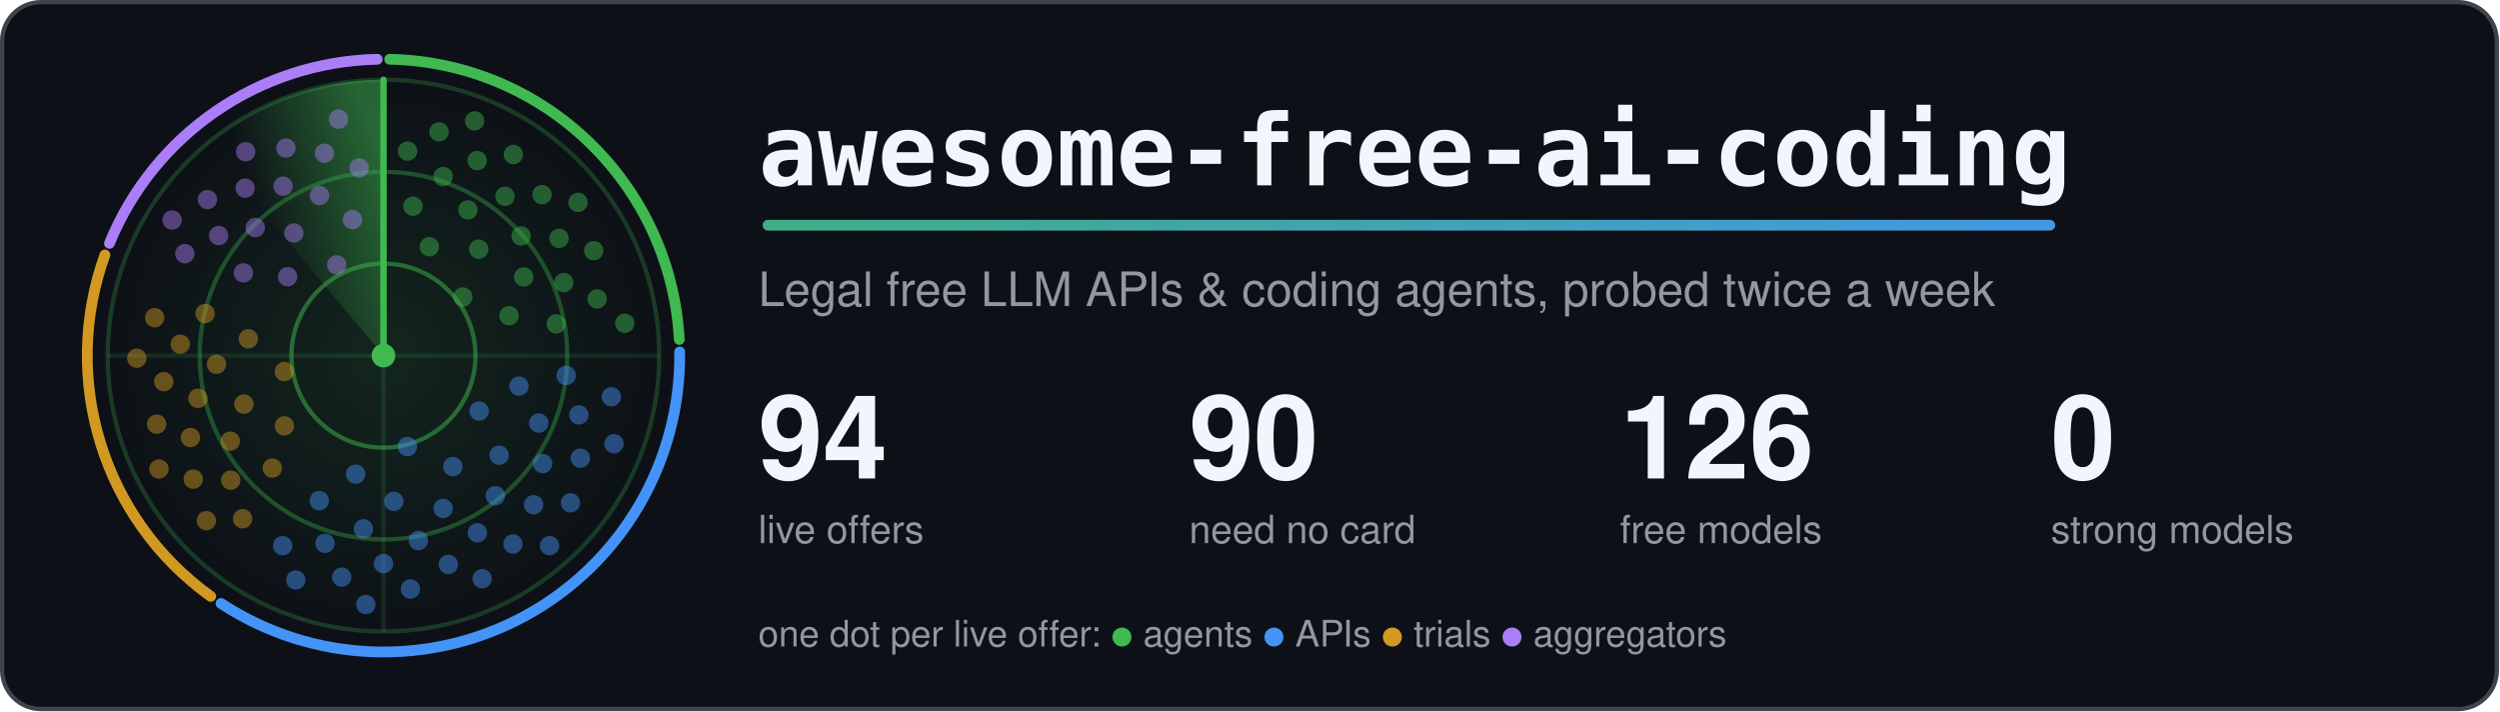
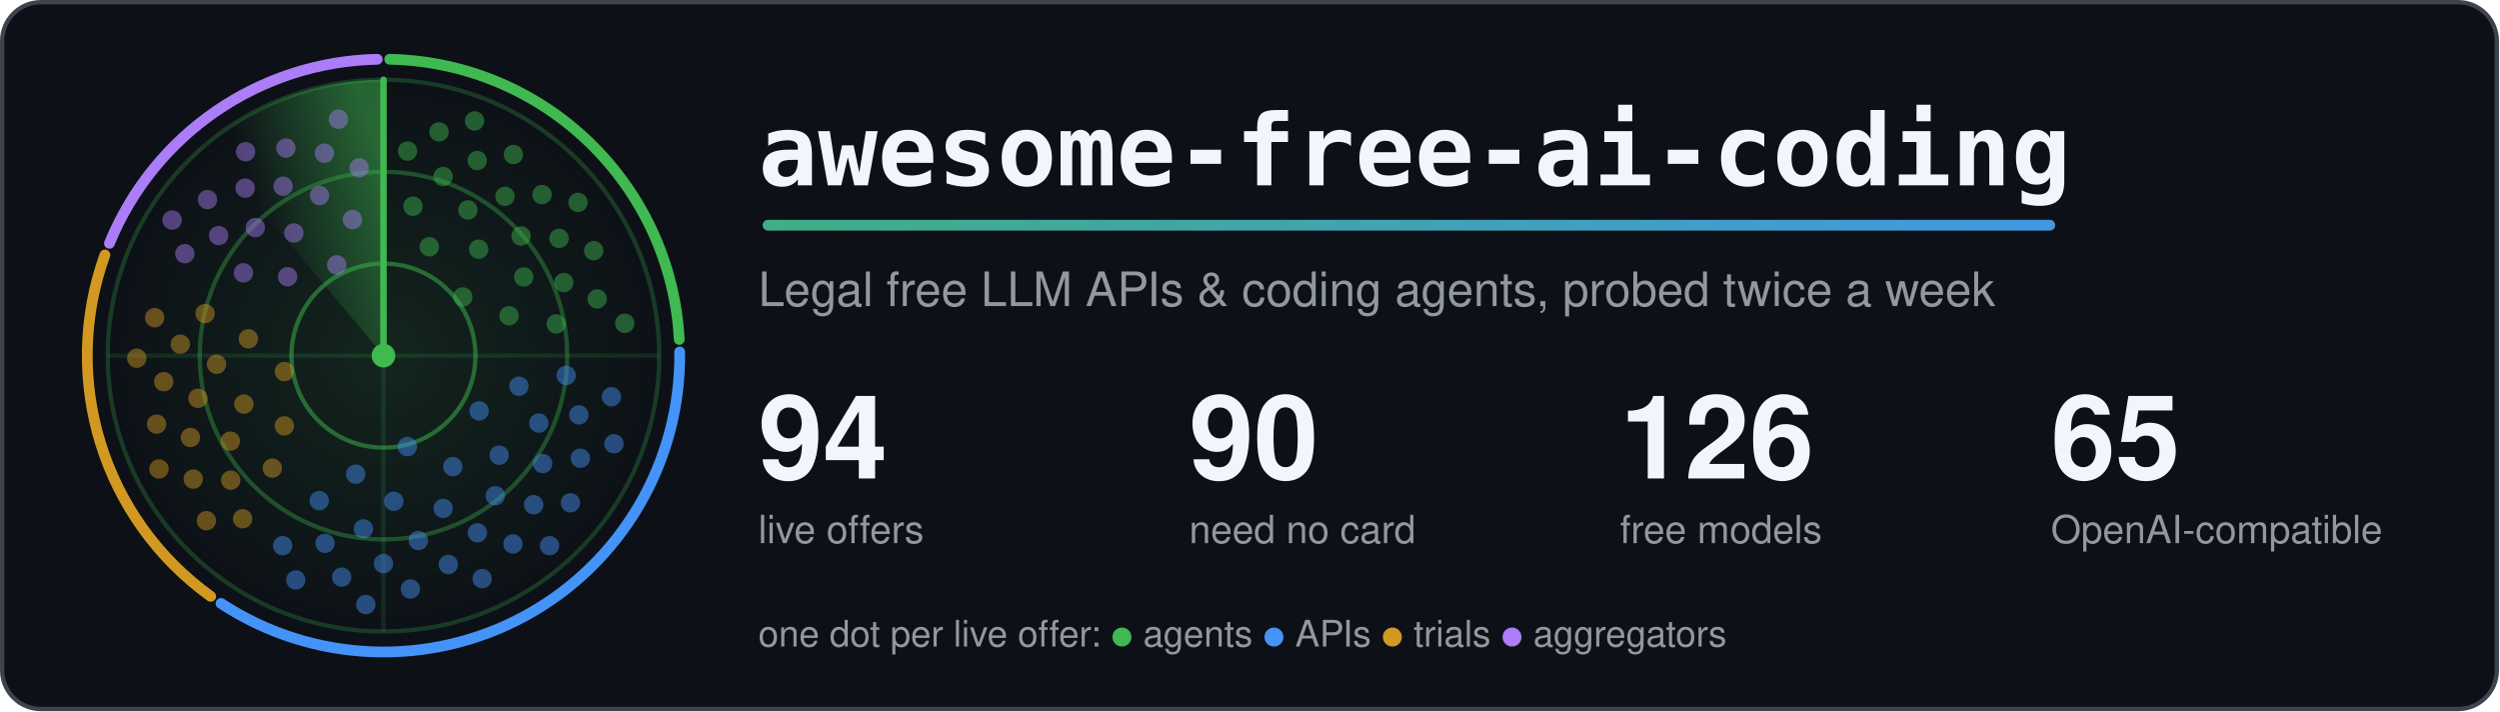
<svg xmlns="http://www.w3.org/2000/svg" width="1160" height="330" viewBox="0 0 1160 330" role="img" aria-labelledby="title">
  <style>.card{fill:#0d1117;stroke:#3d444d}.t{fill:#f0f6fc}.m{fill:#9198a1}.ring{stroke:#3fb950}.hub{fill:#3fb950}.beam{stroke:#3fb950}.s0,.s1,.g0,.g1{stop-color:#3fb950}.a0{stop-color:#3fb950}.a1{stop-color:#4493f8}.dot.agents,.key.agents{fill:#3fb950}.rim.agents{stroke:#3fb950}.dot.apis,.key.apis{fill:#4493f8}.rim.apis{stroke:#4493f8}.dot.trials,.key.trials{fill:#d29922}.rim.trials{stroke:#d29922}.dot.aggregators,.key.aggregators{fill:#ab7df8}.rim.aggregators{stroke:#ab7df8}.rim{fill:none}.s0{stop-opacity:.5}.s1,.g1{stop-opacity:0}.g0{stop-opacity:.12}.dot{opacity:.45;animation:ping 6s linear infinite}@keyframes ping{0%,4%{opacity:1}55%,100%{opacity:.45}}.turning{animation:turn 6s linear infinite}@keyframes turn{to{transform:rotate(360deg)}}@media (prefers-reduced-motion: reduce) {.dot { animation: none; opacity: 1 } .turning { animation: none }}</style>
  <defs>
    <linearGradient id="accent" gradientUnits="userSpaceOnUse" x1="0" y1="0" x2="1100" y2="0">
      <stop class="a0" offset="0" />
      <stop class="a1" offset="1" />
    </linearGradient>
  </defs>
  <rect class="card" x="1" y="1" width="1158" height="328" rx="18" stroke-width="2" />
  <defs>
    <radialGradient id="glow">
      <stop class="g0" offset="0" />
      <stop class="g1" offset="1" />
    </radialGradient>
  </defs>
  <circle cx="178.0" cy="165.0" r="128.0" fill="url(#glow)" />
  <circle class="ring" cx="178.0" cy="165.0" r="42.7" fill="none" stroke-width="2" stroke-opacity=".5" />
  <circle class="ring" cx="178.0" cy="165.0" r="85.3" fill="none" stroke-width="2" stroke-opacity=".35" />
  <circle class="ring" cx="178.0" cy="165.0" r="128.0" fill="none" stroke-width="2" stroke-opacity=".25" />
  <path class="ring" d="M50.0 165.0H306.0M178.0 37.0V293.0" stroke-width="2" stroke-opacity=".15" />
  <path class="rim agents" d="M180.9 27.5A137.5 137.5 0 0 1 315.3 157.5" stroke-width="5" stroke-linecap="round" />
  <path class="rim apis" d="M315.5 163.3A137.5 137.5 0 0 1 102.6 280.0" stroke-width="5" stroke-linecap="round" />
  <path class="rim trials" d="M97.8 276.7A137.5 137.5 0 0 1 48.7 118.3" stroke-width="5" stroke-linecap="round" />
  <path class="rim aggregators" d="M50.8 112.9A137.5 137.5 0 0 1 175.1 27.5" stroke-width="5" stroke-linecap="round" />
  <defs>
    <linearGradient id="sweep" gradientUnits="userSpaceOnUse" x1="178.0" y1="75.4" x2="120.4" y2="96.4">
      <stop class="s0" offset="0" />
      <stop class="s1" offset="1" />
    </linearGradient>
  </defs>
  <g class="turning" style="transform-origin:178.0px 165.0px">
    <path fill="url(#sweep)" d="M178.0 165.0L95.7 66.9A128.0 128.0 0 0 1 178.0 37.0Z" />
    <line class="beam" x1="178.0" y1="165.0" x2="178.0" y2="37.0" stroke-width="3" stroke-linecap="round" />
  </g>
  <circle class="dot agents" cx="214.8" cy="137.8" r="4.5" style="animation-delay:0.89s" />
  <circle class="dot agents" cx="199.3" cy="114.5" r="4.5" style="animation-delay:0.38s" />
  <circle class="dot agents" cx="236.3" cy="146.5" r="4.5" style="animation-delay:1.21s" />
  <circle class="dot agents" cx="222.2" cy="115.6" r="4.5" style="animation-delay:0.70s" />
  <circle class="dot agents" cx="191.7" cy="95.7" r="4.5" style="animation-delay:0.19s" />
  <circle class="dot agents" cx="243.1" cy="128.5" r="4.5" style="animation-delay:1.01s" />
  <circle class="dot agents" cx="217.2" cy="97.4" r="4.5" style="animation-delay:0.50s" />
  <circle class="dot agents" cx="258.2" cy="150.3" r="4.5" style="animation-delay:1.33s" />
  <circle class="dot agents" cx="241.9" cy="109.5" r="4.5" style="animation-delay:0.82s" />
  <circle class="dot agents" cx="205.7" cy="81.9" r="4.5" style="animation-delay:0.31s" />
  <circle class="dot agents" cx="261.7" cy="131.1" r="4.5" style="animation-delay:1.13s" />
  <circle class="dot agents" cx="234.4" cy="91.1" r="4.5" style="animation-delay:0.62s" />
  <circle class="dot agents" cx="189.2" cy="70.1" r="4.5" style="animation-delay:0.11s" />
  <circle class="dot agents" cx="259.5" cy="110.6" r="4.5" style="animation-delay:0.94s" />
  <circle class="dot agents" cx="221.5" cy="74.5" r="4.5" style="animation-delay:0.43s" />
  <circle class="dot agents" cx="277.2" cy="138.7" r="4.5" style="animation-delay:1.25s" />
  <circle class="dot agents" cx="251.6" cy="90.3" r="4.5" style="animation-delay:0.74s" />
  <circle class="dot agents" cx="203.8" cy="61.2" r="4.5" style="animation-delay:0.23s" />
  <circle class="dot agents" cx="275.6" cy="116.3" r="4.5" style="animation-delay:1.06s" />
  <circle class="dot agents" cx="238.3" cy="71.7" r="4.5" style="animation-delay:0.55s" />
  <circle class="dot agents" cx="290.0" cy="150.0" r="4.5" style="animation-delay:1.37s" />
  <circle class="dot agents" cx="268.3" cy="93.9" r="4.5" style="animation-delay:0.86s" />
  <circle class="dot agents" cx="220.3" cy="56.1" r="4.5" style="animation-delay:0.35s" />
  <circle class="dot apis" cx="189.1" cy="207.2" r="4.5" style="animation-delay:2.75s" />
  <circle class="dot apis" cx="222.4" cy="190.7" r="4.5" style="animation-delay:2.00s" />
  <circle class="dot apis" cx="165.1" cy="220.0" r="4.5" style="animation-delay:3.22s" />
  <circle class="dot apis" cx="210.2" cy="216.5" r="4.5" style="animation-delay:2.47s" />
  <circle class="dot apis" cx="240.9" cy="179.2" r="4.5" style="animation-delay:1.71s" />
  <circle class="dot apis" cx="182.8" cy="232.6" r="4.5" style="animation-delay:2.93s" />
  <circle class="dot apis" cx="231.7" cy="211.2" r="4.5" style="animation-delay:2.18s" />
  <circle class="dot apis" cx="148.2" cy="232.3" r="4.5" style="animation-delay:3.40s" />
  <circle class="dot apis" cx="205.7" cy="235.9" r="4.5" style="animation-delay:2.64s" />
  <circle class="dot apis" cx="250.1" cy="196.3" r="4.5" style="animation-delay:1.89s" />
  <circle class="dot apis" cx="168.7" cy="245.4" r="4.5" style="animation-delay:3.11s" />
  <circle class="dot apis" cx="229.9" cy="230.0" r="4.5" style="animation-delay:2.36s" />
  <circle class="dot apis" cx="262.8" cy="174.2" r="4.5" style="animation-delay:1.60s" />
  <circle class="dot apis" cx="194.2" cy="250.8" r="4.5" style="animation-delay:2.82s" />
  <circle class="dot apis" cx="251.9" cy="215.1" r="4.5" style="animation-delay:2.07s" />
  <circle class="dot apis" cx="150.9" cy="252.1" r="4.5" style="animation-delay:3.29s" />
  <circle class="dot apis" cx="221.6" cy="247.2" r="4.5" style="animation-delay:2.53s" />
  <circle class="dot apis" cx="268.7" cy="192.5" r="4.5" style="animation-delay:1.78s" />
  <circle class="dot apis" cx="178.0" cy="261.5" r="4.5" style="animation-delay:3.00s" />
  <circle class="dot apis" cx="247.7" cy="234.2" r="4.5" style="animation-delay:2.25s" />
  <circle class="dot apis" cx="131.2" cy="253.2" r="4.5" style="animation-delay:3.47s" />
  <circle class="dot apis" cx="208.1" cy="261.9" r="4.5" style="animation-delay:2.71s" />
  <circle class="dot apis" cx="269.4" cy="212.6" r="4.5" style="animation-delay:1.96s" />
  <circle class="dot apis" cx="158.6" cy="267.8" r="4.5" style="animation-delay:3.18s" />
  <circle class="dot apis" cx="238.1" cy="252.4" r="4.5" style="animation-delay:2.42s" />
  <circle class="dot apis" cx="283.8" cy="184.1" r="4.5" style="animation-delay:1.67s" />
  <circle class="dot apis" cx="190.5" cy="273.3" r="4.5" style="animation-delay:2.89s" />
  <circle class="dot apis" cx="264.8" cy="233.3" r="4.5" style="animation-delay:2.14s" />
  <circle class="dot apis" cx="137.3" cy="269.1" r="4.5" style="animation-delay:3.36s" />
  <circle class="dot apis" cx="223.8" cy="268.5" r="4.5" style="animation-delay:2.60s" />
  <circle class="dot apis" cx="285.0" cy="205.9" r="4.5" style="animation-delay:1.85s" />
  <circle class="dot apis" cx="169.8" cy="280.5" r="4.5" style="animation-delay:3.07s" />
  <circle class="dot apis" cx="255.1" cy="253.2" r="4.5" style="animation-delay:2.31s" />
  <circle class="dot trials" cx="132.0" cy="172.4" r="4.5" style="animation-delay:4.35s" />
  <circle class="dot trials" cx="132.0" cy="197.6" r="4.5" style="animation-delay:3.91s" />
  <circle class="dot trials" cx="115.3" cy="157.2" r="4.5" style="animation-delay:4.62s" />
  <circle class="dot trials" cx="113.2" cy="187.5" r="4.5" style="animation-delay:4.18s" />
  <circle class="dot trials" cx="126.4" cy="217.2" r="4.5" style="animation-delay:3.74s" />
  <circle class="dot trials" cx="100.5" cy="169.0" r="4.5" style="animation-delay:4.45s" />
  <circle class="dot trials" cx="106.9" cy="204.7" r="4.5" style="animation-delay:4.01s" />
  <circle class="dot trials" cx="95.2" cy="145.5" r="4.5" style="animation-delay:4.72s" />
  <circle class="dot trials" cx="91.9" cy="184.8" r="4.5" style="animation-delay:4.28s" />
  <circle class="dot trials" cx="107.1" cy="222.8" r="4.5" style="animation-delay:3.85s" />
  <circle class="dot trials" cx="83.7" cy="159.7" r="4.5" style="animation-delay:4.55s" />
  <circle class="dot trials" cx="88.4" cy="203.0" r="4.5" style="animation-delay:4.12s" />
  <circle class="dot trials" cx="112.6" cy="240.7" r="4.5" style="animation-delay:3.68s" />
  <circle class="dot trials" cx="76.0" cy="177.1" r="4.5" style="animation-delay:4.39s" />
  <circle class="dot trials" cx="89.7" cy="222.3" r="4.5" style="animation-delay:3.95s" />
  <circle class="dot trials" cx="71.8" cy="147.4" r="4.5" style="animation-delay:4.66s" />
  <circle class="dot trials" cx="72.7" cy="196.8" r="4.5" style="animation-delay:4.22s" />
  <circle class="dot trials" cx="95.8" cy="241.6" r="4.5" style="animation-delay:3.78s" />
  <circle class="dot trials" cx="63.5" cy="166.2" r="4.5" style="animation-delay:4.49s" />
  <circle class="dot trials" cx="73.8" cy="217.6" r="4.5" style="animation-delay:4.05s" />
  <circle class="dot aggregators" cx="156.3" cy="122.9" r="4.5" style="animation-delay:5.55s" />
  <circle class="dot aggregators" cx="133.5" cy="128.4" r="4.5" style="animation-delay:5.16s" />
  <circle class="dot aggregators" cx="163.6" cy="101.9" r="4.5" style="animation-delay:5.79s" />
  <circle class="dot aggregators" cx="136.4" cy="108.1" r="4.5" style="animation-delay:5.40s" />
  <circle class="dot aggregators" cx="113.0" cy="126.6" r="4.5" style="animation-delay:5.01s" />
  <circle class="dot aggregators" cx="148.3" cy="90.7" r="4.5" style="animation-delay:5.64s" />
  <circle class="dot aggregators" cx="118.5" cy="105.6" r="4.5" style="animation-delay:5.25s" />
  <circle class="dot aggregators" cx="166.7" cy="77.9" r="4.5" style="animation-delay:5.88s" />
  <circle class="dot aggregators" cx="131.4" cy="86.4" r="4.5" style="animation-delay:5.49s" />
  <circle class="dot aggregators" cx="101.5" cy="109.3" r="4.5" style="animation-delay:5.10s" />
  <circle class="dot aggregators" cx="150.6" cy="71.1" r="4.5" style="animation-delay:5.73s" />
  <circle class="dot aggregators" cx="113.8" cy="87.3" r="4.5" style="animation-delay:5.34s" />
  <circle class="dot aggregators" cx="85.8" cy="117.7" r="4.5" style="animation-delay:4.95s" />
  <circle class="dot aggregators" cx="132.7" cy="68.7" r="4.5" style="animation-delay:5.58s" />
  <circle class="dot aggregators" cx="96.3" cy="92.6" r="4.5" style="animation-delay:5.19s" />
  <circle class="dot aggregators" cx="157.1" cy="55.3" r="4.5" style="animation-delay:5.82s" />
  <circle class="dot aggregators" cx="114.0" cy="70.4" r="4.5" style="animation-delay:5.43s" />
  <circle class="dot aggregators" cx="79.9" cy="102.1" r="4.5" style="animation-delay:5.04s" />
  <circle class="hub" cx="178.0" cy="165.0" r="5.5" />
  <text class="t" x="352" y="86" font-family="ui-monospace, SFMono-Regular, Menlo, Consolas, monospace" font-size="46" font-weight="700">awesome-free-ai-coding</text>
  <rect x="354" y="102" width="600" height="5" rx="2.5" fill="url(#accent)" />
  <text class="m" x="352" y="142" font-family="-apple-system, BlinkMacSystemFont, 'Segoe UI', Helvetica, Arial, sans-serif" font-size="22">Legal free LLM APIs &amp; coding agents, probed twice a week</text>
  <text class="t" x="352" y="222" font-family="-apple-system, BlinkMacSystemFont, 'Segoe UI', Helvetica, Arial, sans-serif" font-size="54" font-weight="700">94</text>
  <text class="m" x="352" y="252" font-family="-apple-system, BlinkMacSystemFont, 'Segoe UI', Helvetica, Arial, sans-serif" font-size="18">live offers</text>
  <text class="t" x="552" y="222" font-family="-apple-system, BlinkMacSystemFont, 'Segoe UI', Helvetica, Arial, sans-serif" font-size="54" font-weight="700">90</text>
  <text class="m" x="552" y="252" font-family="-apple-system, BlinkMacSystemFont, 'Segoe UI', Helvetica, Arial, sans-serif" font-size="18">need no card</text>
  <text class="t" x="752" y="222" font-family="-apple-system, BlinkMacSystemFont, 'Segoe UI', Helvetica, Arial, sans-serif" font-size="54" font-weight="700">126</text>
  <text class="m" x="752" y="252" font-family="-apple-system, BlinkMacSystemFont, 'Segoe UI', Helvetica, Arial, sans-serif" font-size="18">free models</text>
-   <text class="t" x="952" y="222" font-family="-apple-system, BlinkMacSystemFont, 'Segoe UI', Helvetica, Arial, sans-serif" font-size="54" font-weight="700">0</text>
-   <text class="m" x="952" y="252" font-family="-apple-system, BlinkMacSystemFont, 'Segoe UI', Helvetica, Arial, sans-serif" font-size="18">strong models</text>
+   <text class="t" x="952" y="222" font-family="-apple-system, BlinkMacSystemFont, 'Segoe UI', Helvetica, Arial, sans-serif" font-size="54" font-weight="700">65</text>
+   <text class="m" x="952" y="252" font-family="-apple-system, BlinkMacSystemFont, 'Segoe UI', Helvetica, Arial, sans-serif" font-size="18">OpenAI-compatible</text>
  <text class="m" x="352" y="300" font-family="-apple-system, BlinkMacSystemFont, 'Segoe UI', Helvetica, Arial, sans-serif" font-size="17">one dot per live offer: <tspan class="key agents">●</tspan> agents <tspan class="key apis">●</tspan> APIs <tspan class="key trials">●</tspan> trials <tspan class="key aggregators">●</tspan> aggregators</text>
</svg>
